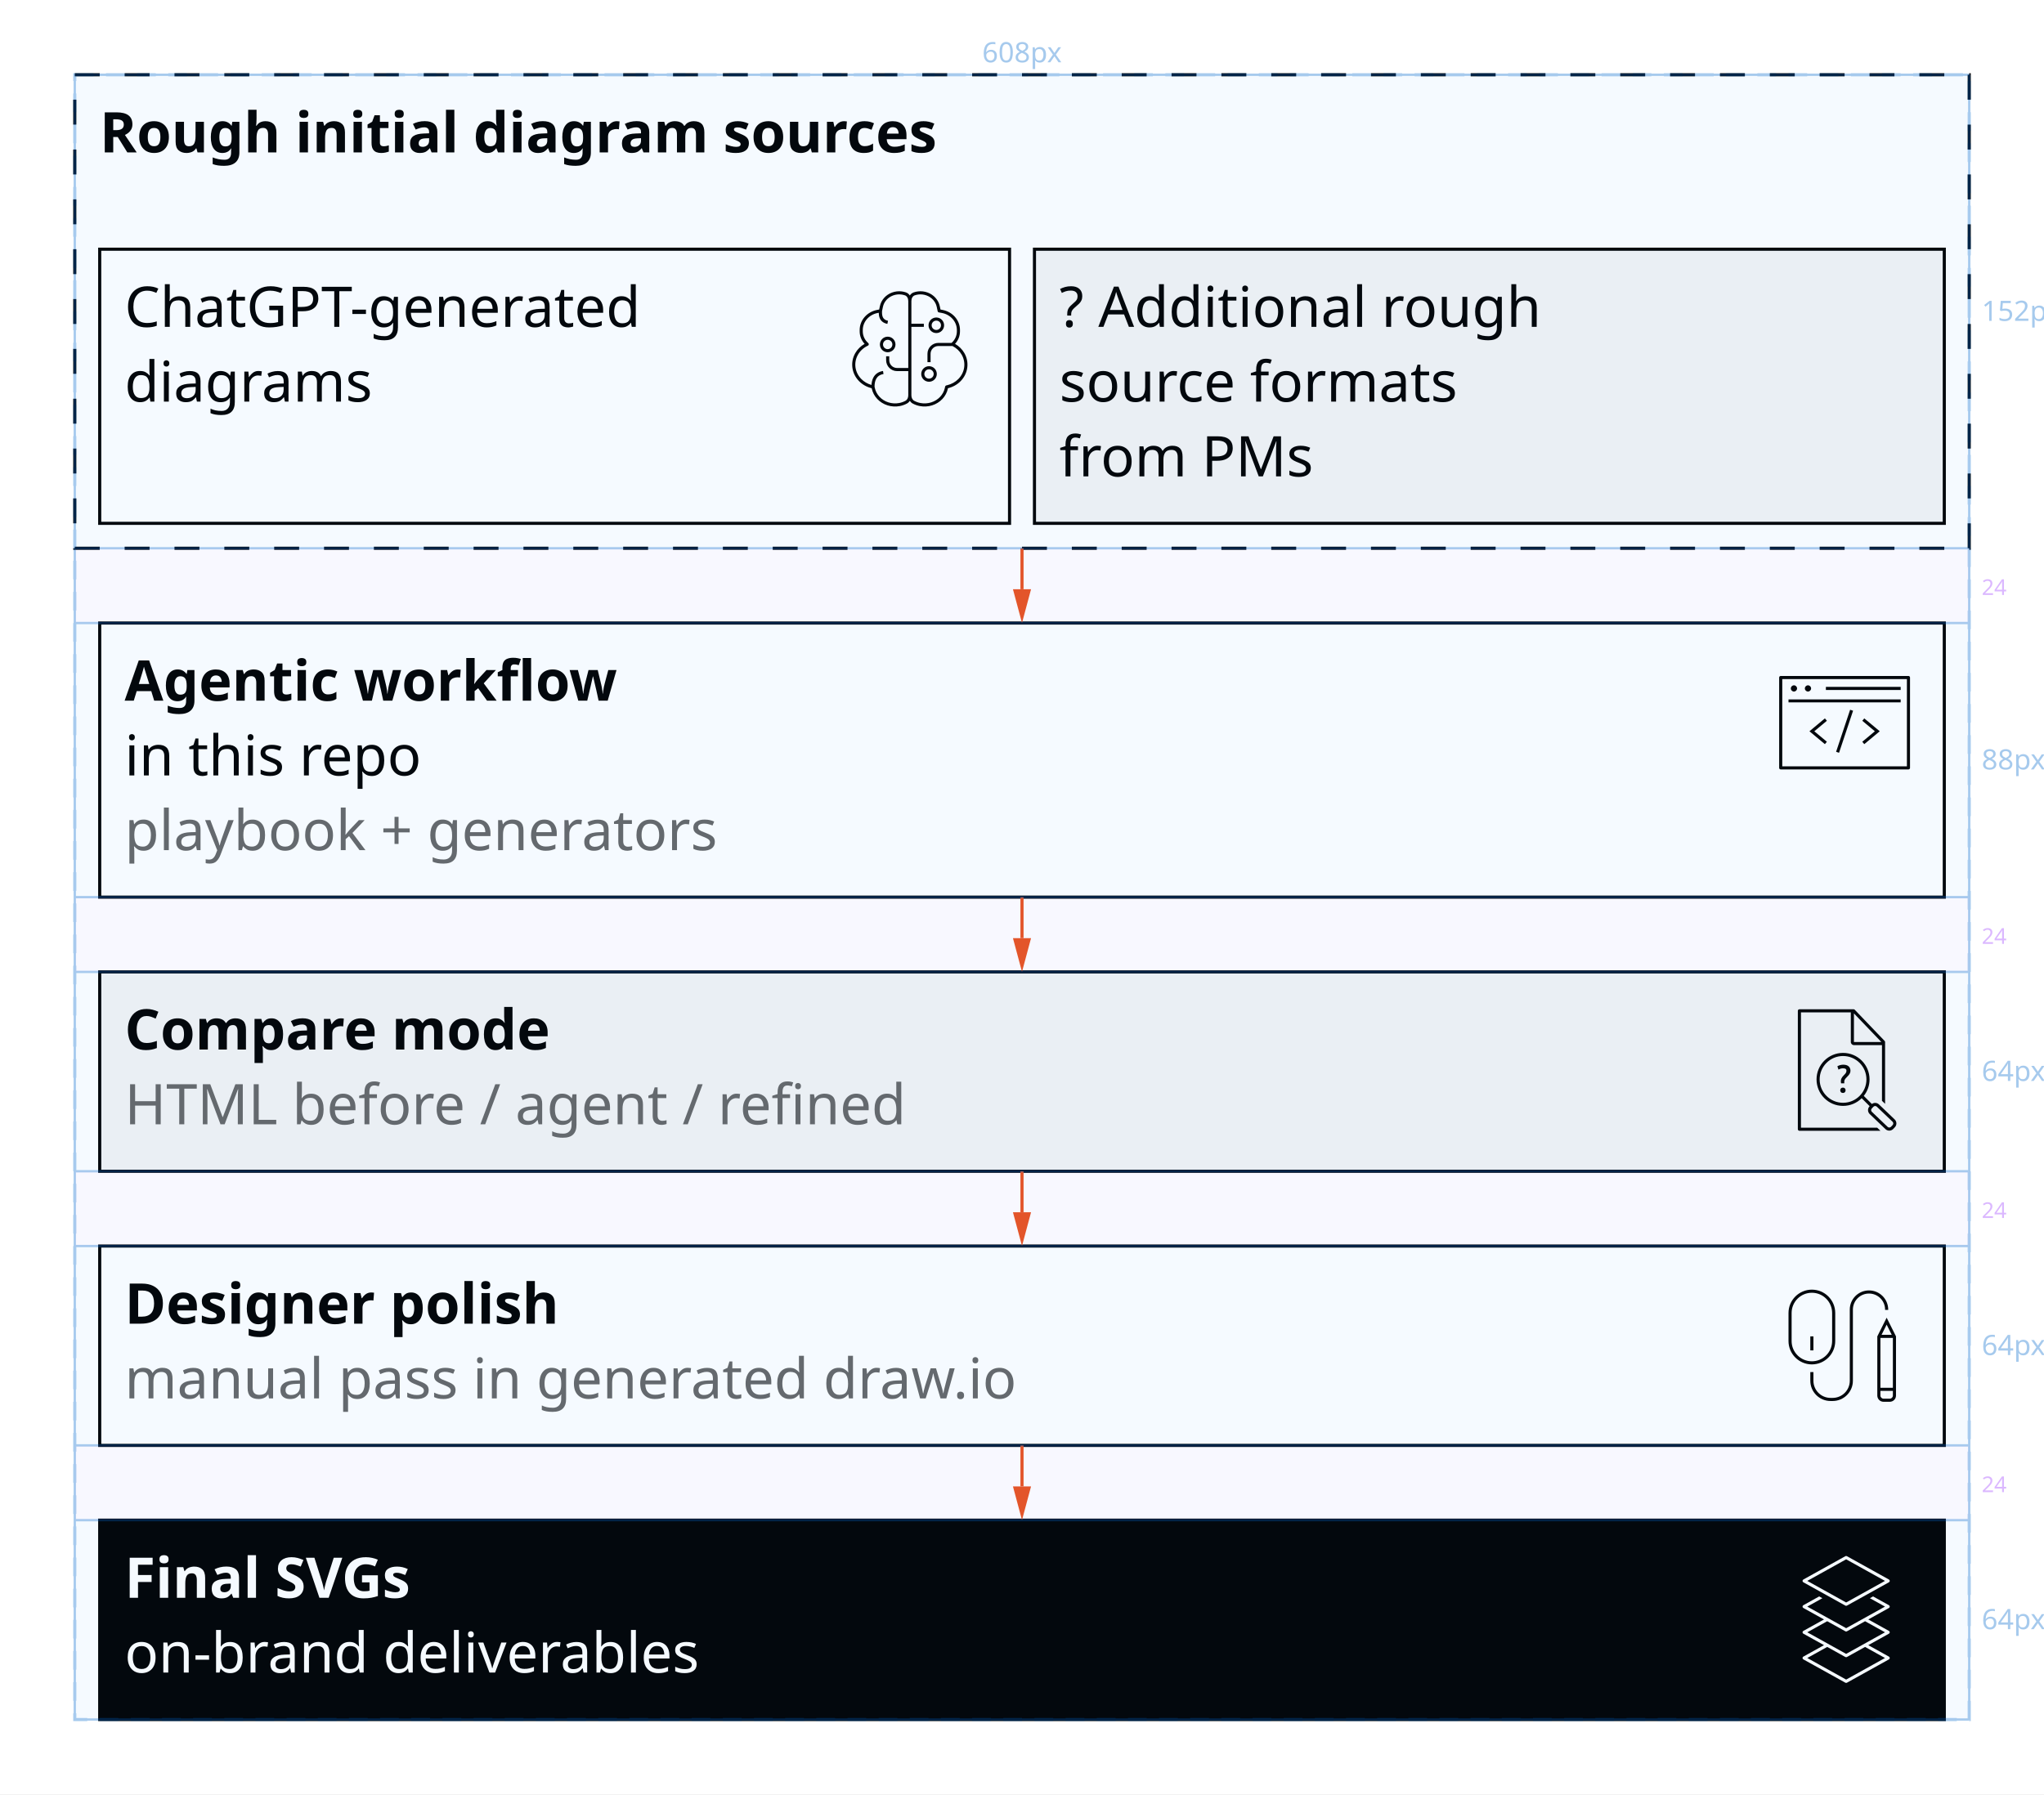
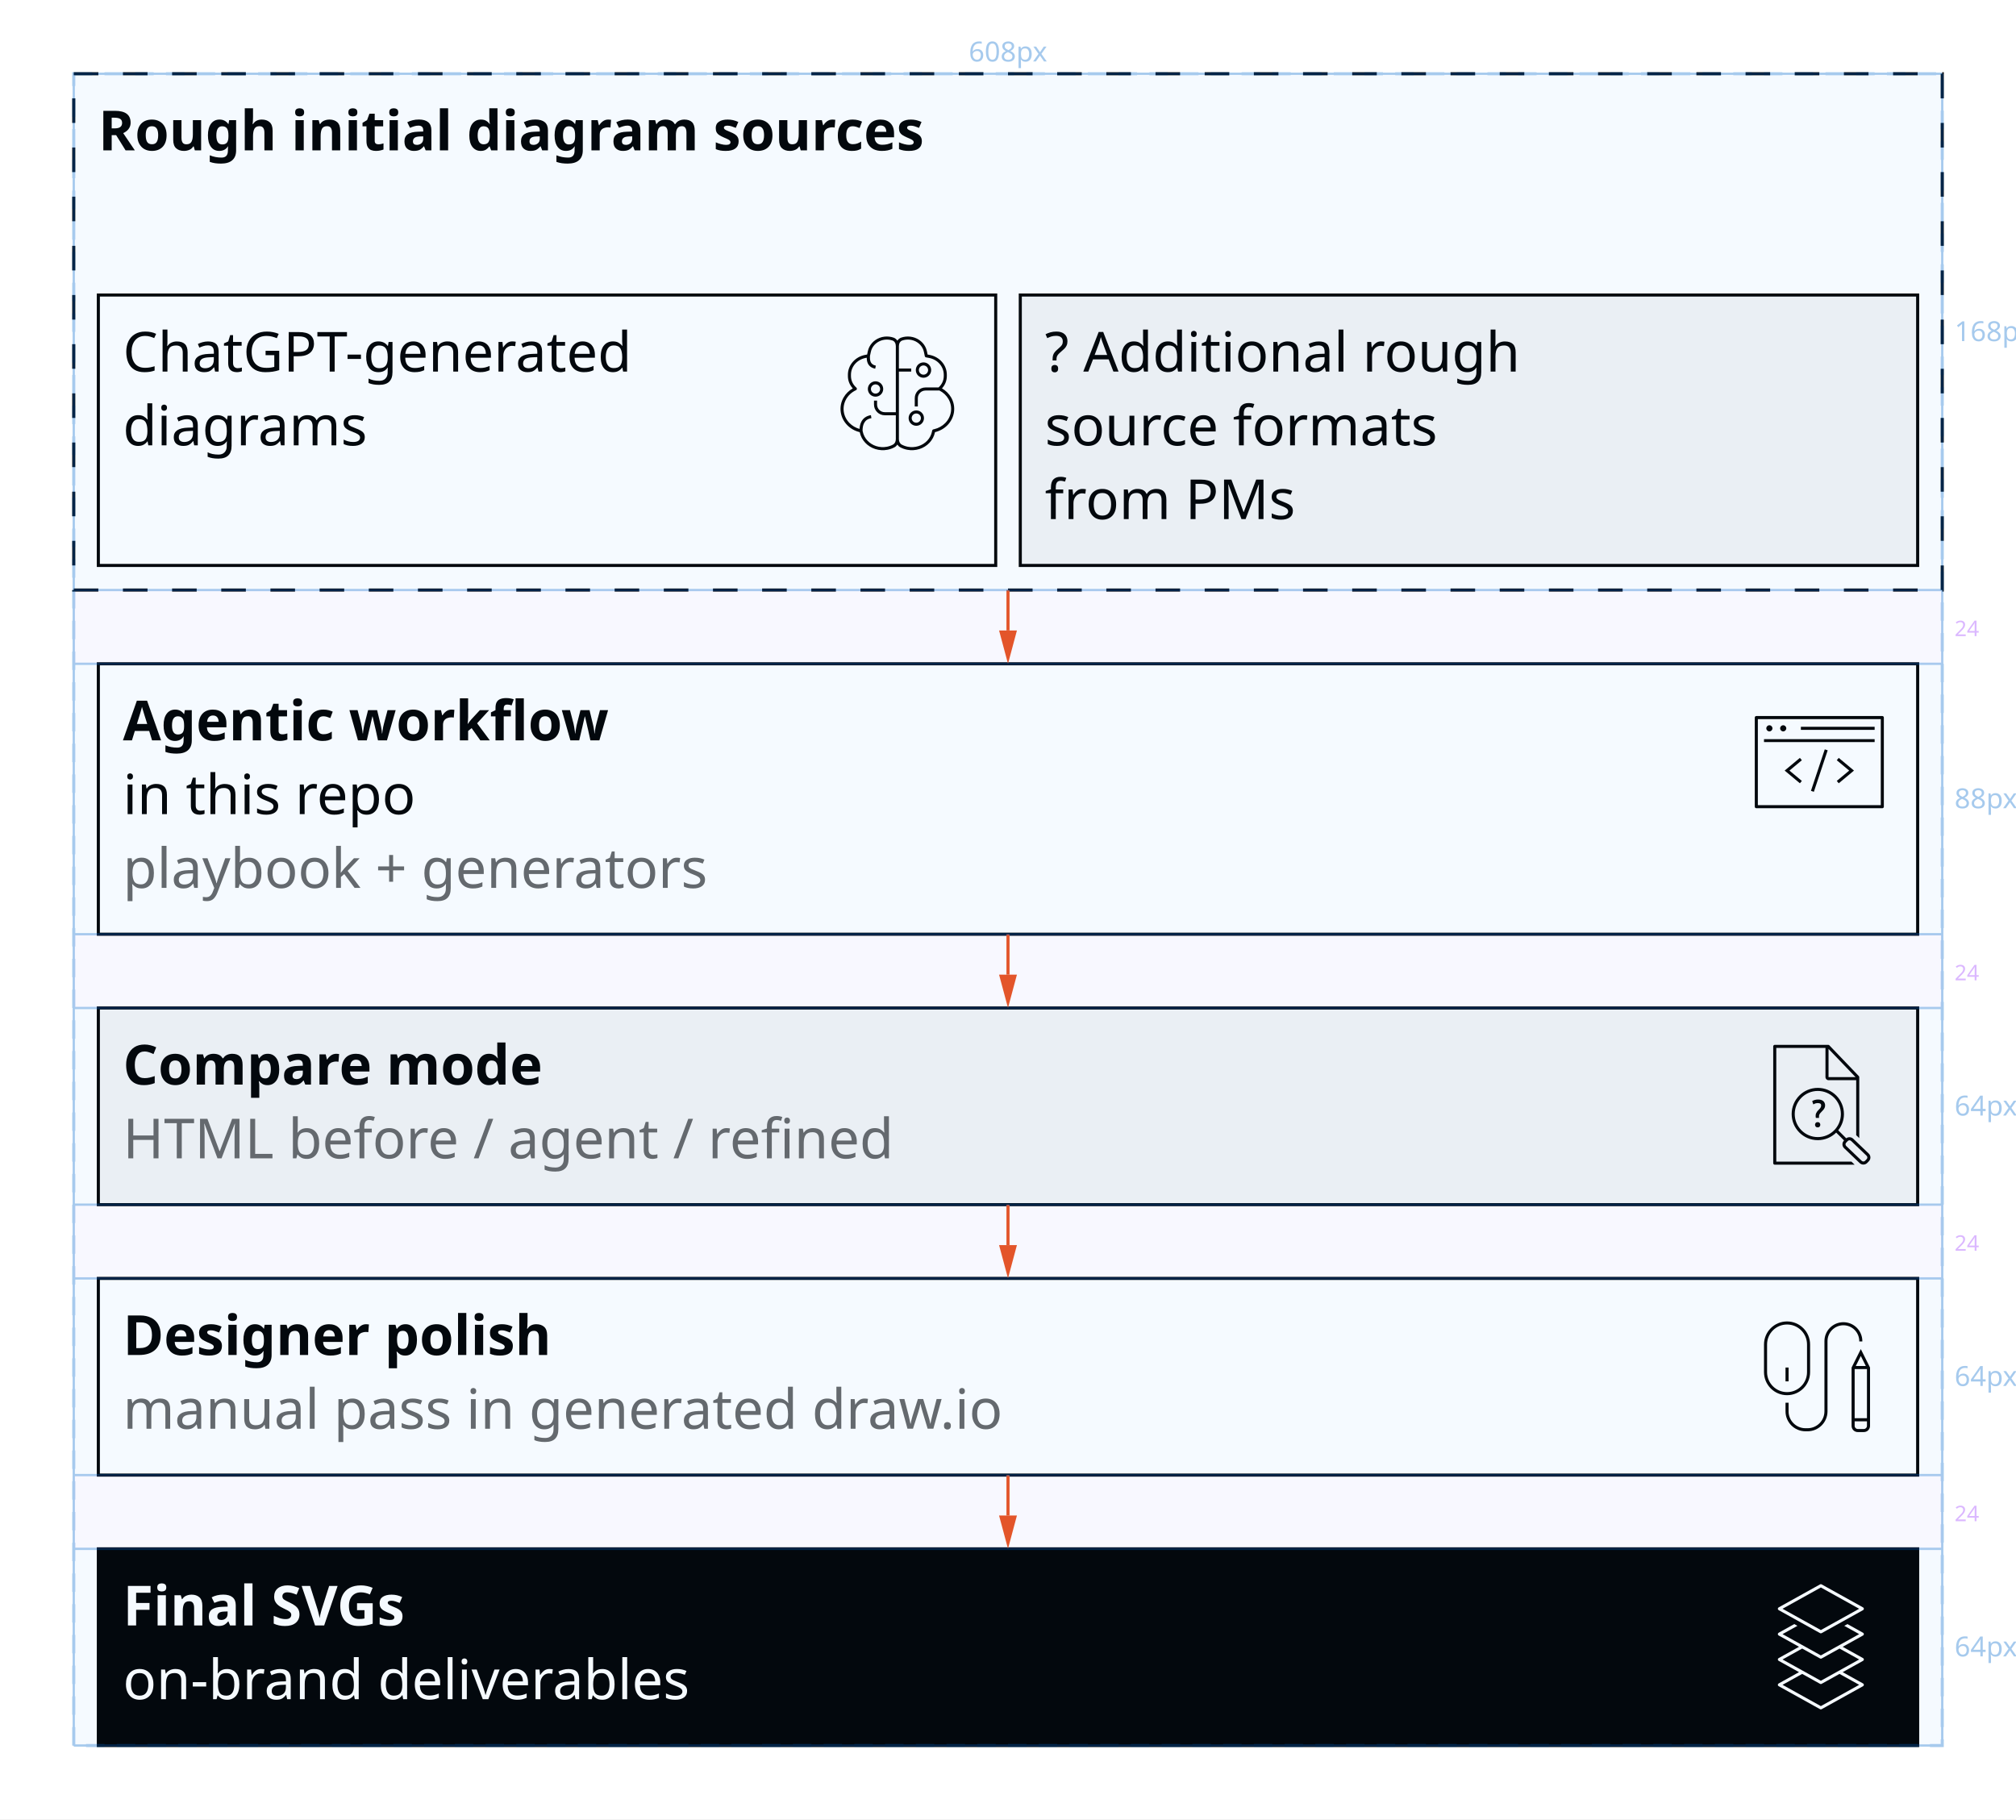
- <svg xmlns="http://www.w3.org/2000/svg" width="656" height="576" viewBox="0 0 656 576" xml:space="preserve">
-   <rect width="656" height="576" fill="#FFFFFF" />
+ <svg xmlns="http://www.w3.org/2000/svg" width="656" height="592" viewBox="0 0 656 592" xml:space="preserve">
+   <rect width="656" height="592" fill="#FFFFFF" />
  <g data-component-id="sources">
-     <rect x="24" y="24" width="608" height="152" fill="#FFFFFF" stroke="#000000" stroke-width="1" stroke-miterlimit="10" stroke-dasharray="8 8" />
+     <rect x="24" y="24" width="608" height="168" fill="#FFFFFF" stroke="#000000" stroke-width="1" stroke-miterlimit="10" stroke-dasharray="8 8" />
    <text font-family="Ubuntu Sans">
      <tspan x="32" y="48.92" font-size="18" font-weight="700" fill="#000000">Rough initial diagram sources</tspan>
    </text>
  </g>
  <g data-component-id="_auto_sources_1">
-     <rect x="32" y="80" width="292" height="88" fill="#FFFFFF" stroke="#000000" stroke-width="1" stroke-miterlimit="10" />
+     <rect x="32" y="96" width="292" height="88" fill="#FFFFFF" stroke="#000000" stroke-width="1" stroke-miterlimit="10" />
    <text font-family="Ubuntu Sans">
-       <tspan x="40" y="104.92" font-size="18" font-weight="400" fill="#000000">ChatGPT-generated</tspan>
-       <tspan x="40" y="128.92" font-size="18" font-weight="400" fill="#000000">diagrams</tspan>
+       <tspan x="40" y="120.92" font-size="18" font-weight="400" fill="#000000">ChatGPT-generated</tspan>
+       <tspan x="40" y="144.92" font-size="18" font-weight="400" fill="#000000">diagrams</tspan>
    </text>
-     <g class="dg-icon" transform="translate(268 88)">
+     <g class="dg-icon" transform="translate(268 104)">
      <path fill-rule="evenodd" clip-rule="evenodd" d="M30.159 29.553C31.539 29.553 32.658 30.672 32.658 32.053C32.658 33.433 31.539 34.553 30.159 34.553C28.778 34.553 27.659 33.433 27.659 32.053C27.659 30.672 28.778 29.553 30.159 29.553ZM30.159 30.553C29.33 30.553 28.659 31.224 28.659 32.053C28.659 32.881 29.33 33.553 30.159 33.553C30.987 33.553 31.658 32.881 31.659 32.053C31.659 31.224 30.987 30.553 30.159 30.553Z" fill="#000000" />
      <path fill-rule="evenodd" clip-rule="evenodd" d="M16.895 20.079C18.276 20.079 19.395 21.198 19.395 22.579C19.395 23.96 18.276 25.079 16.895 25.079C15.514 25.079 14.395 23.96 14.395 22.579C14.395 21.198 15.514 20.079 16.895 20.079ZM16.895 21.079C16.066 21.079 15.395 21.751 15.395 22.579C15.395 23.407 16.066 24.079 16.895 24.079C17.723 24.079 18.395 23.407 18.395 22.579C18.395 21.751 17.723 21.079 16.895 21.079Z" fill="#000000" />
      <path fill-rule="evenodd" clip-rule="evenodd" d="M32.5 13.921C33.881 13.921 35 15.04 35 16.421C35 17.801 33.881 18.921 32.5 18.921C31.119 18.921 30 17.802 30 16.421C30 15.04 31.12 13.921 32.5 13.921ZM32.5 14.921C31.672 14.921 31 15.592 31 16.421C31 17.249 31.672 17.921 32.5 17.921C33.328 17.921 34 17.249 34 16.421C34 15.593 33.328 14.921 32.5 14.921Z" fill="#000000" />
      <path fill-rule="evenodd" clip-rule="evenodd" d="M26.617 5.548C27.662 5.422 28.724 5.545 29.707 5.905C30.689 6.266 31.563 6.853 32.246 7.616C32.929 8.38 33.399 9.296 33.608 10.279L33.84 11.366L34.485 11.487C36.059 11.783 37.48 12.582 38.506 13.755C39.532 14.928 40.097 16.404 40.097 17.932V18.377C40.097 19.914 39.495 21.314 38.511 22.385C39.766 23.102 40.804 24.125 41.508 25.355C42.327 26.786 42.651 28.425 42.433 30.042C42.215 31.658 41.467 33.166 40.297 34.358C39.203 35.471 37.793 36.256 36.241 36.626L36.219 36.728C35.953 37.973 35.342 39.128 34.452 40.075C33.562 41.023 32.423 41.73 31.154 42.129C29.885 42.528 28.527 42.607 27.217 42.356C26.409 42.202 25.635 41.927 24.926 41.542C24.531 41.328 24.226 41.027 24 40.679C23.774 41.027 23.469 41.328 23.074 41.542C22.364 41.927 21.591 42.202 20.783 42.356C19.473 42.607 18.114 42.528 16.846 42.129C15.576 41.73 14.438 41.023 13.548 40.075C12.657 39.128 12.047 37.973 11.781 36.728L11.759 36.626C10.207 36.256 8.796 35.471 7.703 34.358C6.533 33.166 5.784 31.658 5.566 30.042C5.348 28.425 5.673 26.786 6.492 25.355C7.196 24.125 8.233 23.102 9.489 22.385C8.504 21.314 7.902 19.914 7.902 18.377V17.932C7.903 16.404 8.468 14.928 9.494 13.755C10.519 12.582 11.941 11.783 13.514 11.487L14.16 11.366L14.391 10.279C14.601 9.296 15.071 8.38 15.754 7.616C16.436 6.853 17.31 6.266 18.293 5.905C19.275 5.545 20.338 5.422 21.383 5.548C21.85 5.604 22.308 5.709 22.747 5.86C23.301 6.051 23.714 6.413 24 6.856C24.286 6.413 24.699 6.051 25.253 5.86C25.692 5.709 26.15 5.604 26.617 5.548ZM21.264 6.541C20.374 6.434 19.471 6.538 18.637 6.844C17.804 7.149 17.069 7.646 16.499 8.283C15.929 8.921 15.542 9.679 15.37 10.488L15.083 11.838C15.055 12.484 15.066 13.176 15.311 13.753C15.541 14.292 15.995 14.778 16.996 14.983L16.795 15.964C16.78 15.961 16.765 15.956 16.751 15.953L16.749 15.964C15.439 15.695 14.708 14.997 14.345 14.144C14.102 13.571 14.036 12.952 14.028 12.407L13.699 12.471C12.338 12.727 11.119 13.416 10.247 14.413C9.375 15.41 8.903 16.654 8.902 17.933V18.377C8.902 19.853 9.573 21.191 10.661 22.132C10.789 22.243 10.852 22.412 10.829 22.58C10.805 22.748 10.697 22.892 10.544 22.964C9.183 23.596 8.072 24.608 7.36 25.852C6.648 27.095 6.368 28.513 6.556 29.908C6.745 31.304 7.393 32.615 8.417 33.657C9.305 34.561 10.437 35.223 11.693 35.575C11.739 34.792 11.899 33.931 12.312 33.164C12.857 32.152 13.819 31.348 15.391 31.086L15.474 31.579L15.556 32.072C14.287 32.284 13.591 32.901 13.193 33.639C12.791 34.385 12.675 35.295 12.678 36.137L12.759 36.519C12.985 37.581 13.508 38.572 14.277 39.391C15.046 40.209 16.035 40.825 17.145 41.175C18.256 41.524 19.447 41.593 20.596 41.374C21.303 41.239 21.979 40.997 22.598 40.662C23.174 40.35 23.5 39.675 23.5 38.908V31.131H19.894C17.962 31.131 16.394 29.564 16.394 27.631V26.368H17.394V27.631C17.394 29.012 18.514 30.131 19.894 30.131H23.5V8.627C23.5 7.765 23.09 7.035 22.423 6.806C22.05 6.678 21.661 6.589 21.264 6.541ZM29.362 6.844C28.529 6.538 27.625 6.434 26.736 6.541C26.339 6.589 25.95 6.678 25.577 6.806C24.91 7.035 24.5 7.765 24.5 8.627V15.921H28.5V16.921H24.5V38.908C24.5 39.675 24.826 40.35 25.402 40.662C26.021 40.997 26.696 41.239 27.404 41.374C28.553 41.593 29.744 41.524 30.854 41.175C31.965 40.825 32.953 40.209 33.722 39.391C34.491 38.572 35.014 37.581 35.241 36.519L35.329 36.103C35.365 35.932 35.489 35.794 35.65 35.736L35.721 35.717L35.999 35.656C37.377 35.33 38.623 34.635 39.583 33.657C40.606 32.615 41.255 31.304 41.443 29.908C41.631 28.513 41.351 27.095 40.639 25.852C39.969 24.68 38.945 23.716 37.692 23.079H33.158C31.777 23.079 30.658 24.198 30.658 25.579V28.264H29.658V25.579C29.658 23.646 31.225 22.079 33.158 22.079H37.397C38.45 21.141 39.097 19.826 39.097 18.377V17.933C39.097 16.654 38.624 15.41 37.753 14.413C36.881 13.416 35.662 12.727 34.301 12.471L33.327 12.288C33.129 12.251 32.971 12.098 32.929 11.9L32.63 10.488C32.457 9.679 32.07 8.921 31.501 8.283C30.931 7.646 30.195 7.149 29.362 6.844Z" fill="#000000" />
    </g>
  </g>
  <g data-component-id="_auto_sources_2">
-     <rect x="332" y="80" width="292" height="88" fill="#F3F3F3" stroke="#000000" stroke-width="1" stroke-miterlimit="10" />
+     <rect x="332" y="96" width="292" height="88" fill="#F3F3F3" stroke="#000000" stroke-width="1" stroke-miterlimit="10" />
    <text font-family="Ubuntu Sans">
-       <tspan x="340" y="104.92" font-size="18" font-weight="400" fill="#000000">? Additional rough</tspan>
-       <tspan x="340" y="128.92" font-size="18" font-weight="400" fill="#000000">source formats</tspan>
-       <tspan x="340" y="152.92" font-size="18" font-weight="400" fill="#000000">from PMs</tspan>
+       <tspan x="340" y="120.92" font-size="18" font-weight="400" fill="#000000">? Additional rough</tspan>
+       <tspan x="340" y="144.92" font-size="18" font-weight="400" fill="#000000">source formats</tspan>
+       <tspan x="340" y="168.92" font-size="18" font-weight="400" fill="#000000">from PMs</tspan>
    </text>
  </g>
  <g data-component-id="workflow">
-     <rect x="32" y="200" width="592" height="88" fill="#FFFFFF" stroke="#000000" stroke-width="1" stroke-miterlimit="10" />
+     <rect x="32" y="216" width="592" height="88" fill="#FFFFFF" stroke="#000000" stroke-width="1" stroke-miterlimit="10" />
    <text font-family="Ubuntu Sans">
-       <tspan x="40" y="224.92" font-size="18" font-weight="700" fill="#000000">Agentic workflow</tspan>
-       <tspan x="40" y="248.92" font-size="18" font-weight="400" fill="#000000">in this repo</tspan>
-       <tspan x="40" y="272.92" font-size="18" font-weight="400" fill="#666666">playbook + generators</tspan>
+       <tspan x="40" y="240.92" font-size="18" font-weight="700" fill="#000000">Agentic workflow</tspan>
+       <tspan x="40" y="264.92" font-size="18" font-weight="400" fill="#000000">in this repo</tspan>
+       <tspan x="40" y="288.92" font-size="18" font-weight="400" fill="#666666">playbook + generators</tspan>
    </text>
-     <g class="dg-icon" transform="translate(568 208)">
+     <g class="dg-icon" transform="translate(568 224)">
      <path d="M42 17.475H6V16.525H42V17.475Z" fill="#000000" />
      <path d="M42 13.5H18V12.5H42V13.5Z" fill="#000000" />
      <path fill-rule="evenodd" clip-rule="evenodd" d="M44.601 9.01C44.829 9.056 45 9.258 45 9.5V38.5C45 38.742 44.829 38.944 44.601 38.99L44.5 39H3.5C3.258 39 3.056 38.829 3.01 38.601L3 38.5V9.5C3 9.224 3.224 9 3.5 9H44.5L44.601 9.01ZM4 38H44V10H4V38Z" fill="#000000" />
      <path d="M7.75 12C8.302 12 8.75 12.448 8.75 13C8.75 13.552 8.302 14 7.75 14C7.198 14 6.75 13.552 6.75 13C6.75 12.448 7.198 12 7.75 12Z" fill="#000000" />
      <path d="M12.25 12C12.802 12 13.25 12.448 13.25 13C13.25 13.552 12.802 14 12.25 14C11.698 14 11.25 13.552 11.25 13C11.25 12.448 11.698 12 12.25 12Z" fill="#000000" />
      <path d="M26.725 20.158L22.225 33.658L21.275 33.342L25.775 19.842L26.725 20.158Z" fill="#000000" />
      <path d="M18.32 23.384L14.28 26.75L18.32 30.116L17.68 30.884L12.719 26.75L17.68 22.616L18.32 23.384Z" fill="#000000" />
      <path d="M35.281 26.75L30.32 30.884L29.68 30.116L33.72 26.75L29.68 23.384L30.32 22.616L35.281 26.75Z" fill="#000000" />
    </g>
  </g>
  <g data-component-id="compare">
-     <rect x="32" y="312" width="592" height="64" fill="#F3F3F3" stroke="#000000" stroke-width="1" stroke-miterlimit="10" />
+     <rect x="32" y="328" width="592" height="64" fill="#F3F3F3" stroke="#000000" stroke-width="1" stroke-miterlimit="10" />
    <text font-family="Ubuntu Sans">
-       <tspan x="40" y="336.92" font-size="18" font-weight="700" fill="#000000">Compare mode</tspan>
-       <tspan x="40" y="360.92" font-size="18" font-weight="400" fill="#666666">HTML before / agent / refined</tspan>
+       <tspan x="40" y="352.92" font-size="18" font-weight="700" fill="#000000">Compare mode</tspan>
+       <tspan x="40" y="376.92" font-size="18" font-weight="400" fill="#666666">HTML before / agent / refined</tspan>
    </text>
-     <g class="dg-icon" transform="translate(568 320)">
+     <g class="dg-icon" transform="translate(568 336)">
      <path fill-rule="evenodd" clip-rule="evenodd" d="M27.005 4.01C27.104 4.03 27.195 4.08 27.266 4.154L36.861 14.169C36.95 14.262 37 14.386 37 14.515V34.349L36.066 33.457C36.045 33.436 36.022 33.417 36 33.398V15.5H27C26.448 15.5 26 15.052 26 14.5V5H10V42H34.458L35.505 43H9.5C9.224 43 9 42.776 9 42.5V4.5C9 4.258 9.171 4.056 9.399 4.01L9.5 4H26.904L27.005 4.01ZM27 14.5H35.794L27 5.322V14.5Z" fill="#000000" />
      <path fill-rule="evenodd" clip-rule="evenodd" d="M23.507 18C28.205 18 32.014 21.809 32.014 26.507C32.014 28.511 31.319 30.351 30.159 31.805L32.757 34.402C33.435 33.896 34.398 33.937 35.03 34.541L40.082 39.369C40.786 40.042 40.812 41.159 40.139 41.863L39.614 42.412L39.482 42.536C38.803 43.117 37.779 43.1 37.119 42.469L32.067 37.641C31.407 37.01 31.343 35.988 31.893 35.282L32.011 35.145L32.047 35.106L29.491 32.551C27.954 34.073 25.841 35.014 23.507 35.014C18.809 35.014 15 31.205 15 26.507C15 21.809 18.809 18 23.507 18ZM34.339 35.264C34.034 34.972 33.55 34.982 33.259 35.287L32.733 35.837C32.442 36.142 32.453 36.627 32.758 36.918L37.81 41.746C38.116 42.038 38.6 42.027 38.892 41.722L39.416 41.172C39.707 40.867 39.696 40.383 39.391 40.092L34.339 35.264ZM23.507 19C19.361 19 16 22.361 16 26.507C16 30.653 19.361 34.014 23.507 34.014C27.653 34.014 31.014 30.653 31.014 26.507C31.014 22.361 27.653 19 23.507 19Z" fill="#000000" />
      <path d="M23.464 29.143C23.704 29.143 23.93 29.213 24.099 29.402C24.248 29.57 24.324 29.765 24.324 30.003C24.324 30.241 24.248 30.436 24.099 30.604C23.93 30.793 23.704 30.864 23.464 30.864C23.223 30.864 22.997 30.793 22.829 30.604C22.68 30.436 22.602 30.241 22.602 30.003C22.603 29.765 22.68 29.57 22.829 29.402C22.997 29.213 23.223 29.143 23.464 29.143Z" fill="#000000" />
      <path d="M23.613 21.787C24.028 21.787 24.385 21.845 24.677 21.952C24.962 22.057 25.216 22.212 25.398 22.411C25.557 22.585 25.706 22.792 25.776 23.044C25.853 23.274 25.885 23.491 25.885 23.706C25.885 24.012 25.823 24.28 25.712 24.518C25.607 24.742 25.474 24.951 25.311 25.144C25.165 25.316 25.007 25.501 24.82 25.674C24.656 25.838 24.502 25.994 24.36 26.161C24.221 26.326 24.113 26.484 24.029 26.662C23.949 26.835 23.903 27.016 23.903 27.221V27.77H22.879L22.839 27.568C22.824 27.494 22.807 27.394 22.807 27.275V27.018C22.807 26.748 22.851 26.476 22.969 26.241C23.067 26.044 23.184 25.84 23.318 25.66C23.451 25.484 23.61 25.309 23.783 25.15C23.935 25.011 24.056 24.864 24.201 24.705C24.316 24.579 24.41 24.427 24.482 24.259L24.485 24.253L24.531 24.139C24.573 24.02 24.598 23.89 24.598 23.747C24.598 23.576 24.563 23.438 24.516 23.343C24.471 23.255 24.396 23.177 24.302 23.113C24.21 23.052 24.108 23.011 23.979 22.989C23.83 22.965 23.68 22.952 23.518 22.952H23.258C22.911 22.985 22.588 23.079 22.309 23.233L22.048 23.377L21.951 23.095L21.685 22.311L21.851 22.206C22.034 22.09 22.297 22 22.581 21.919C22.892 21.83 23.242 21.787 23.613 21.787Z" fill="#000000" />
    </g>
  </g>
  <g data-component-id="polish">
-     <rect x="32" y="400" width="592" height="64" fill="#FFFFFF" stroke="#000000" stroke-width="1" stroke-miterlimit="10" />
+     <rect x="32" y="416" width="592" height="64" fill="#FFFFFF" stroke="#000000" stroke-width="1" stroke-miterlimit="10" />
    <text font-family="Ubuntu Sans">
-       <tspan x="40" y="424.92" font-size="18" font-weight="700" fill="#000000">Designer polish</tspan>
-       <tspan x="40" y="448.92" font-size="18" font-weight="400" fill="#666666">manual pass in generated draw.io</tspan>
+       <tspan x="40" y="440.92" font-size="18" font-weight="700" fill="#000000">Designer polish</tspan>
+       <tspan x="40" y="464.92" font-size="18" font-weight="400" fill="#666666">manual pass in generated draw.io</tspan>
    </text>
-     <g class="dg-icon" transform="translate(568 408)">
+     <g class="dg-icon" transform="translate(568 424)">
      <path d="M31.833 6.25C35.239 6.25 38 9.011 38 12.417V12.513H37V12.417C37 9.564 34.687 7.25 31.833 7.25C28.98 7.25 26.667 9.564 26.667 12.417V35.25C26.667 38.84 23.757 41.75 20.167 41.75H19.5C15.91 41.75 13 38.84 13 35.25V32.461H14V35.25C14 38.288 16.462 40.75 19.5 40.75H20.167C23.204 40.75 25.667 38.288 25.667 35.25V12.417C25.667 9.011 28.427 6.25 31.833 6.25Z" fill="#000000" />
      <path d="M14 25.5H13V21H14V25.5Z" fill="#000000" />
      <path fill-rule="evenodd" clip-rule="evenodd" d="M13.5 6C17.642 6 21 9.358 21 13.5V22.5C21 26.642 17.642 30 13.5 30C9.358 30 6 26.642 6 22.5V13.5C6 9.358 9.358 6 13.5 6ZM13.5 7C9.91 7 7 9.91 7 13.5V22.5C7 26.09 9.91 29 13.5 29C17.09 29 20 26.09 20 22.5V13.5C20 9.91 17.09 7 13.5 7Z" fill="#000000" />
      <path fill-rule="evenodd" clip-rule="evenodd" d="M40.5 21V40C40.5 41.105 39.605 42 38.5 42H36.5C35.464 42 34.613 41.213 34.511 40.204L34.5 40V21L37.5 15L40.5 21ZM35.5 38.5V40C35.5 40.552 35.948 41 36.5 41H38.5C39.052 41 39.5 40.552 39.5 40V38.5H35.5ZM35.5 37.5H39.5V21.5H35.5V37.5ZM35.868 20.5H39.132L37.5 17.236L35.868 20.5Z" fill="#000000" />
    </g>
  </g>
  <g data-component-id="final">
-     <rect x="32" y="488" width="592" height="64" fill="#000000" stroke="#000000" stroke-width="1" stroke-miterlimit="10" />
+     <rect x="32" y="504" width="592" height="64" fill="#000000" stroke="#000000" stroke-width="1" stroke-miterlimit="10" />
    <text font-family="Ubuntu Sans">
-       <tspan x="40" y="512.92" font-size="18" font-weight="700" fill="#FFFFFF">Final SVGs</tspan>
-       <tspan x="40" y="536.92" font-size="18" font-weight="400" fill="#FFFFFF">on-brand deliverables</tspan>
+       <tspan x="40" y="528.92" font-size="18" font-weight="700" fill="#FFFFFF">Final SVGs</tspan>
+       <tspan x="40" y="552.92" font-size="18" font-weight="400" fill="#FFFFFF">on-brand deliverables</tspan>
    </text>
-     <g class="dg-icon" transform="translate(568 496)">
+     <g class="dg-icon" transform="translate(568 512)">
      <path fill-rule="evenodd" clip-rule="evenodd" d="M38.243 19.312C38.402 19.401 38.5 19.569 38.5 19.75C38.5 19.931 38.401 20.098 38.243 20.186L31.605 23.874L38.243 27.562C38.402 27.651 38.5 27.819 38.5 28C38.5 28.181 38.401 28.348 38.243 28.436L31.605 32.124L38.243 35.812C38.402 35.901 38.5 36.069 38.5 36.25C38.5 36.431 38.401 36.598 38.243 36.687L24.743 44.187C24.592 44.27 24.408 44.27 24.257 44.187L10.757 36.687C10.598 36.598 10.5 36.431 10.5 36.25C10.5 36.069 10.598 35.901 10.757 35.812L17.395 32.124L10.757 28.436C10.598 28.348 10.5 28.181 10.5 28C10.5 27.819 10.598 27.651 10.757 27.562L17.395 23.874L10.757 20.186C10.598 20.098 10.5 19.931 10.5 19.75C10.5 19.569 10.598 19.401 10.757 19.312L15.85 16.482L16.88 17.055L12.029 19.749L24.5 26.677L36.97 19.749L32.119 17.055L33.149 16.482L38.243 19.312ZM24.743 35.937C24.592 36.02 24.408 36.02 24.257 35.937L18.425 32.696L12.029 36.249L24.5 43.177L36.97 36.249L30.574 32.696L24.743 35.937ZM24.743 27.686C24.592 27.77 24.408 27.77 24.257 27.686L18.425 24.446L12.029 27.999L24.5 34.927L36.97 27.999L30.574 24.446L24.743 27.686Z" fill="#FFFFFF" />
      <path fill-rule="evenodd" clip-rule="evenodd" d="M24.315 3.535C24.454 3.48 24.611 3.489 24.743 3.562L38.243 11.062C38.402 11.151 38.5 11.319 38.5 11.5C38.5 11.681 38.402 11.849 38.243 11.938L24.743 19.438C24.592 19.521 24.408 19.521 24.257 19.438L10.757 11.938C10.598 11.849 10.5 11.681 10.5 11.5C10.5 11.319 10.598 11.151 10.757 11.062L24.257 3.562L24.315 3.535ZM12.03 11.5L24.5 18.427L36.969 11.5L24.5 4.572L12.03 11.5Z" fill="#FFFFFF" />
    </g>
  </g>
  <g data-component-id="_auto_3">
-     <line x1="328" y1="176" x2="328" y2="189.159" fill="none" stroke="#E95420" stroke-width="1" stroke-miterlimit="10" />
-     <polygon points="325.095,189.159 328,200 330.905,189.159" fill="#E95420" />
+     <line x1="328" y1="192" x2="328" y2="205.159" fill="none" stroke="#E95420" stroke-width="1" stroke-miterlimit="10" />
+     <polygon points="325.095,205.159 328,216 330.905,205.159" fill="#E95420" />
  </g>
  <g data-component-id="_auto_4">
-     <line x1="328" y1="288" x2="328" y2="301.159" fill="none" stroke="#E95420" stroke-width="1" stroke-miterlimit="10" />
-     <polygon points="325.095,301.159 328,312 330.905,301.159" fill="#E95420" />
+     <line x1="328" y1="304" x2="328" y2="317.159" fill="none" stroke="#E95420" stroke-width="1" stroke-miterlimit="10" />
+     <polygon points="325.095,317.159 328,328 330.905,317.159" fill="#E95420" />
  </g>
  <g data-component-id="_auto_5">
-     <line x1="328" y1="376" x2="328" y2="389.159" fill="none" stroke="#E95420" stroke-width="1" stroke-miterlimit="10" />
-     <polygon points="325.095,389.159 328,400 330.905,389.159" fill="#E95420" />
+     <line x1="328" y1="392" x2="328" y2="405.159" fill="none" stroke="#E95420" stroke-width="1" stroke-miterlimit="10" />
+     <polygon points="325.095,405.159 328,416 330.905,405.159" fill="#E95420" />
  </g>
  <g data-component-id="_auto_6">
-     <line x1="328" y1="464" x2="328" y2="477.159" fill="none" stroke="#E95420" stroke-width="1" stroke-miterlimit="10" />
-     <polygon points="325.095,477.159 328,488 330.905,477.159" fill="#E95420" />
+     <line x1="328" y1="480" x2="328" y2="493.159" fill="none" stroke="#E95420" stroke-width="1" stroke-miterlimit="10" />
+     <polygon points="325.095,493.159 328,504 330.905,493.159" fill="#E95420" />
  </g>
  <g id="layout-grid" opacity="0.35" style="pointer-events:none">
-     <rect x="24" y="24" width="608" height="528" fill="none" stroke="#0066CC" stroke-width="1" stroke-dasharray="6 4" />
-     <rect x="24" y="24" width="608" height="528" fill="#3399FF" opacity="0.08" />
-     <line x1="24" y1="24" x2="24" y2="552" stroke="#0066CC" stroke-width="0.75" />
-     <line x1="632" y1="24" x2="632" y2="552" stroke="#0066CC" stroke-width="0.75" />
+     <rect x="24" y="24" width="608" height="544" fill="none" stroke="#0066CC" stroke-width="1" stroke-dasharray="6 4" />
+     <rect x="24" y="24" width="608" height="544" fill="#3399FF" opacity="0.08" />
+     <line x1="24" y1="24" x2="24" y2="568" stroke="#0066CC" stroke-width="0.75" />
+     <line x1="632" y1="24" x2="632" y2="568" stroke="#0066CC" stroke-width="0.75" />
    <text x="328.0" y="20" text-anchor="middle" font-size="9" fill="#0066CC" font-family="Ubuntu Sans, sans-serif">608px</text>
-     <rect x="24" y="24" width="608" height="152" fill="#3399FF" opacity="0.08" />
+     <rect x="24" y="24" width="608" height="168" fill="#3399FF" opacity="0.08" />
    <line x1="24" y1="24" x2="632" y2="24" stroke="#0066CC" stroke-width="0.75" />
-     <line x1="24" y1="176" x2="632" y2="176" stroke="#0066CC" stroke-width="0.75" />
-     <text x="636" y="103.0" font-size="9" fill="#0066CC" font-family="Ubuntu Sans, sans-serif">152px</text>
-     <rect x="24" y="200" width="608" height="88" fill="#3399FF" opacity="0.08" />
-     <line x1="24" y1="200" x2="632" y2="200" stroke="#0066CC" stroke-width="0.75" />
-     <line x1="24" y1="288" x2="632" y2="288" stroke="#0066CC" stroke-width="0.75" />
-     <text x="636" y="247.0" font-size="9" fill="#0066CC" font-family="Ubuntu Sans, sans-serif">88px</text>
-     <rect x="24" y="312" width="608" height="64" fill="#3399FF" opacity="0.08" />
-     <line x1="24" y1="312" x2="632" y2="312" stroke="#0066CC" stroke-width="0.75" />
-     <line x1="24" y1="376" x2="632" y2="376" stroke="#0066CC" stroke-width="0.75" />
-     <text x="636" y="347.0" font-size="9" fill="#0066CC" font-family="Ubuntu Sans, sans-serif">64px</text>
-     <rect x="24" y="400" width="608" height="64" fill="#3399FF" opacity="0.08" />
-     <line x1="24" y1="400" x2="632" y2="400" stroke="#0066CC" stroke-width="0.75" />
-     <line x1="24" y1="464" x2="632" y2="464" stroke="#0066CC" stroke-width="0.75" />
-     <text x="636" y="435.0" font-size="9" fill="#0066CC" font-family="Ubuntu Sans, sans-serif">64px</text>
-     <rect x="24" y="488" width="608" height="64" fill="#3399FF" opacity="0.08" />
-     <line x1="24" y1="488" x2="632" y2="488" stroke="#0066CC" stroke-width="0.75" />
-     <line x1="24" y1="552" x2="632" y2="552" stroke="#0066CC" stroke-width="0.75" />
-     <text x="636" y="523.0" font-size="9" fill="#0066CC" font-family="Ubuntu Sans, sans-serif">64px</text>
-     <rect x="24" y="176" width="608" height="24" fill="#9933FF" opacity="0.06" />
-     <text x="636" y="191.0" font-size="7" fill="#9933FF" font-family="Ubuntu Sans, sans-serif">24</text>
-     <rect x="24" y="288" width="608" height="24" fill="#9933FF" opacity="0.06" />
-     <text x="636" y="303.0" font-size="7" fill="#9933FF" font-family="Ubuntu Sans, sans-serif">24</text>
-     <rect x="24" y="376" width="608" height="24" fill="#9933FF" opacity="0.06" />
-     <text x="636" y="391.0" font-size="7" fill="#9933FF" font-family="Ubuntu Sans, sans-serif">24</text>
-     <rect x="24" y="464" width="608" height="24" fill="#9933FF" opacity="0.06" />
-     <text x="636" y="479.0" font-size="7" fill="#9933FF" font-family="Ubuntu Sans, sans-serif">24</text>
+     <line x1="24" y1="192" x2="632" y2="192" stroke="#0066CC" stroke-width="0.75" />
+     <text x="636" y="111.0" font-size="9" fill="#0066CC" font-family="Ubuntu Sans, sans-serif">168px</text>
+     <rect x="24" y="216" width="608" height="88" fill="#3399FF" opacity="0.08" />
+     <line x1="24" y1="216" x2="632" y2="216" stroke="#0066CC" stroke-width="0.75" />
+     <line x1="24" y1="304" x2="632" y2="304" stroke="#0066CC" stroke-width="0.75" />
+     <text x="636" y="263.0" font-size="9" fill="#0066CC" font-family="Ubuntu Sans, sans-serif">88px</text>
+     <rect x="24" y="328" width="608" height="64" fill="#3399FF" opacity="0.08" />
+     <line x1="24" y1="328" x2="632" y2="328" stroke="#0066CC" stroke-width="0.75" />
+     <line x1="24" y1="392" x2="632" y2="392" stroke="#0066CC" stroke-width="0.75" />
+     <text x="636" y="363.0" font-size="9" fill="#0066CC" font-family="Ubuntu Sans, sans-serif">64px</text>
+     <rect x="24" y="416" width="608" height="64" fill="#3399FF" opacity="0.08" />
+     <line x1="24" y1="416" x2="632" y2="416" stroke="#0066CC" stroke-width="0.75" />
+     <line x1="24" y1="480" x2="632" y2="480" stroke="#0066CC" stroke-width="0.75" />
+     <text x="636" y="451.0" font-size="9" fill="#0066CC" font-family="Ubuntu Sans, sans-serif">64px</text>
+     <rect x="24" y="504" width="608" height="64" fill="#3399FF" opacity="0.08" />
+     <line x1="24" y1="504" x2="632" y2="504" stroke="#0066CC" stroke-width="0.75" />
+     <line x1="24" y1="568" x2="632" y2="568" stroke="#0066CC" stroke-width="0.75" />
+     <text x="636" y="539.0" font-size="9" fill="#0066CC" font-family="Ubuntu Sans, sans-serif">64px</text>
+     <rect x="24" y="192" width="608" height="24" fill="#9933FF" opacity="0.06" />
+     <text x="636" y="207.0" font-size="7" fill="#9933FF" font-family="Ubuntu Sans, sans-serif">24</text>
+     <rect x="24" y="304" width="608" height="24" fill="#9933FF" opacity="0.06" />
+     <text x="636" y="319.0" font-size="7" fill="#9933FF" font-family="Ubuntu Sans, sans-serif">24</text>
+     <rect x="24" y="392" width="608" height="24" fill="#9933FF" opacity="0.06" />
+     <text x="636" y="407.0" font-size="7" fill="#9933FF" font-family="Ubuntu Sans, sans-serif">24</text>
+     <rect x="24" y="480" width="608" height="24" fill="#9933FF" opacity="0.06" />
+     <text x="636" y="495.0" font-size="7" fill="#9933FF" font-family="Ubuntu Sans, sans-serif">24</text>
  </g>
</svg>
